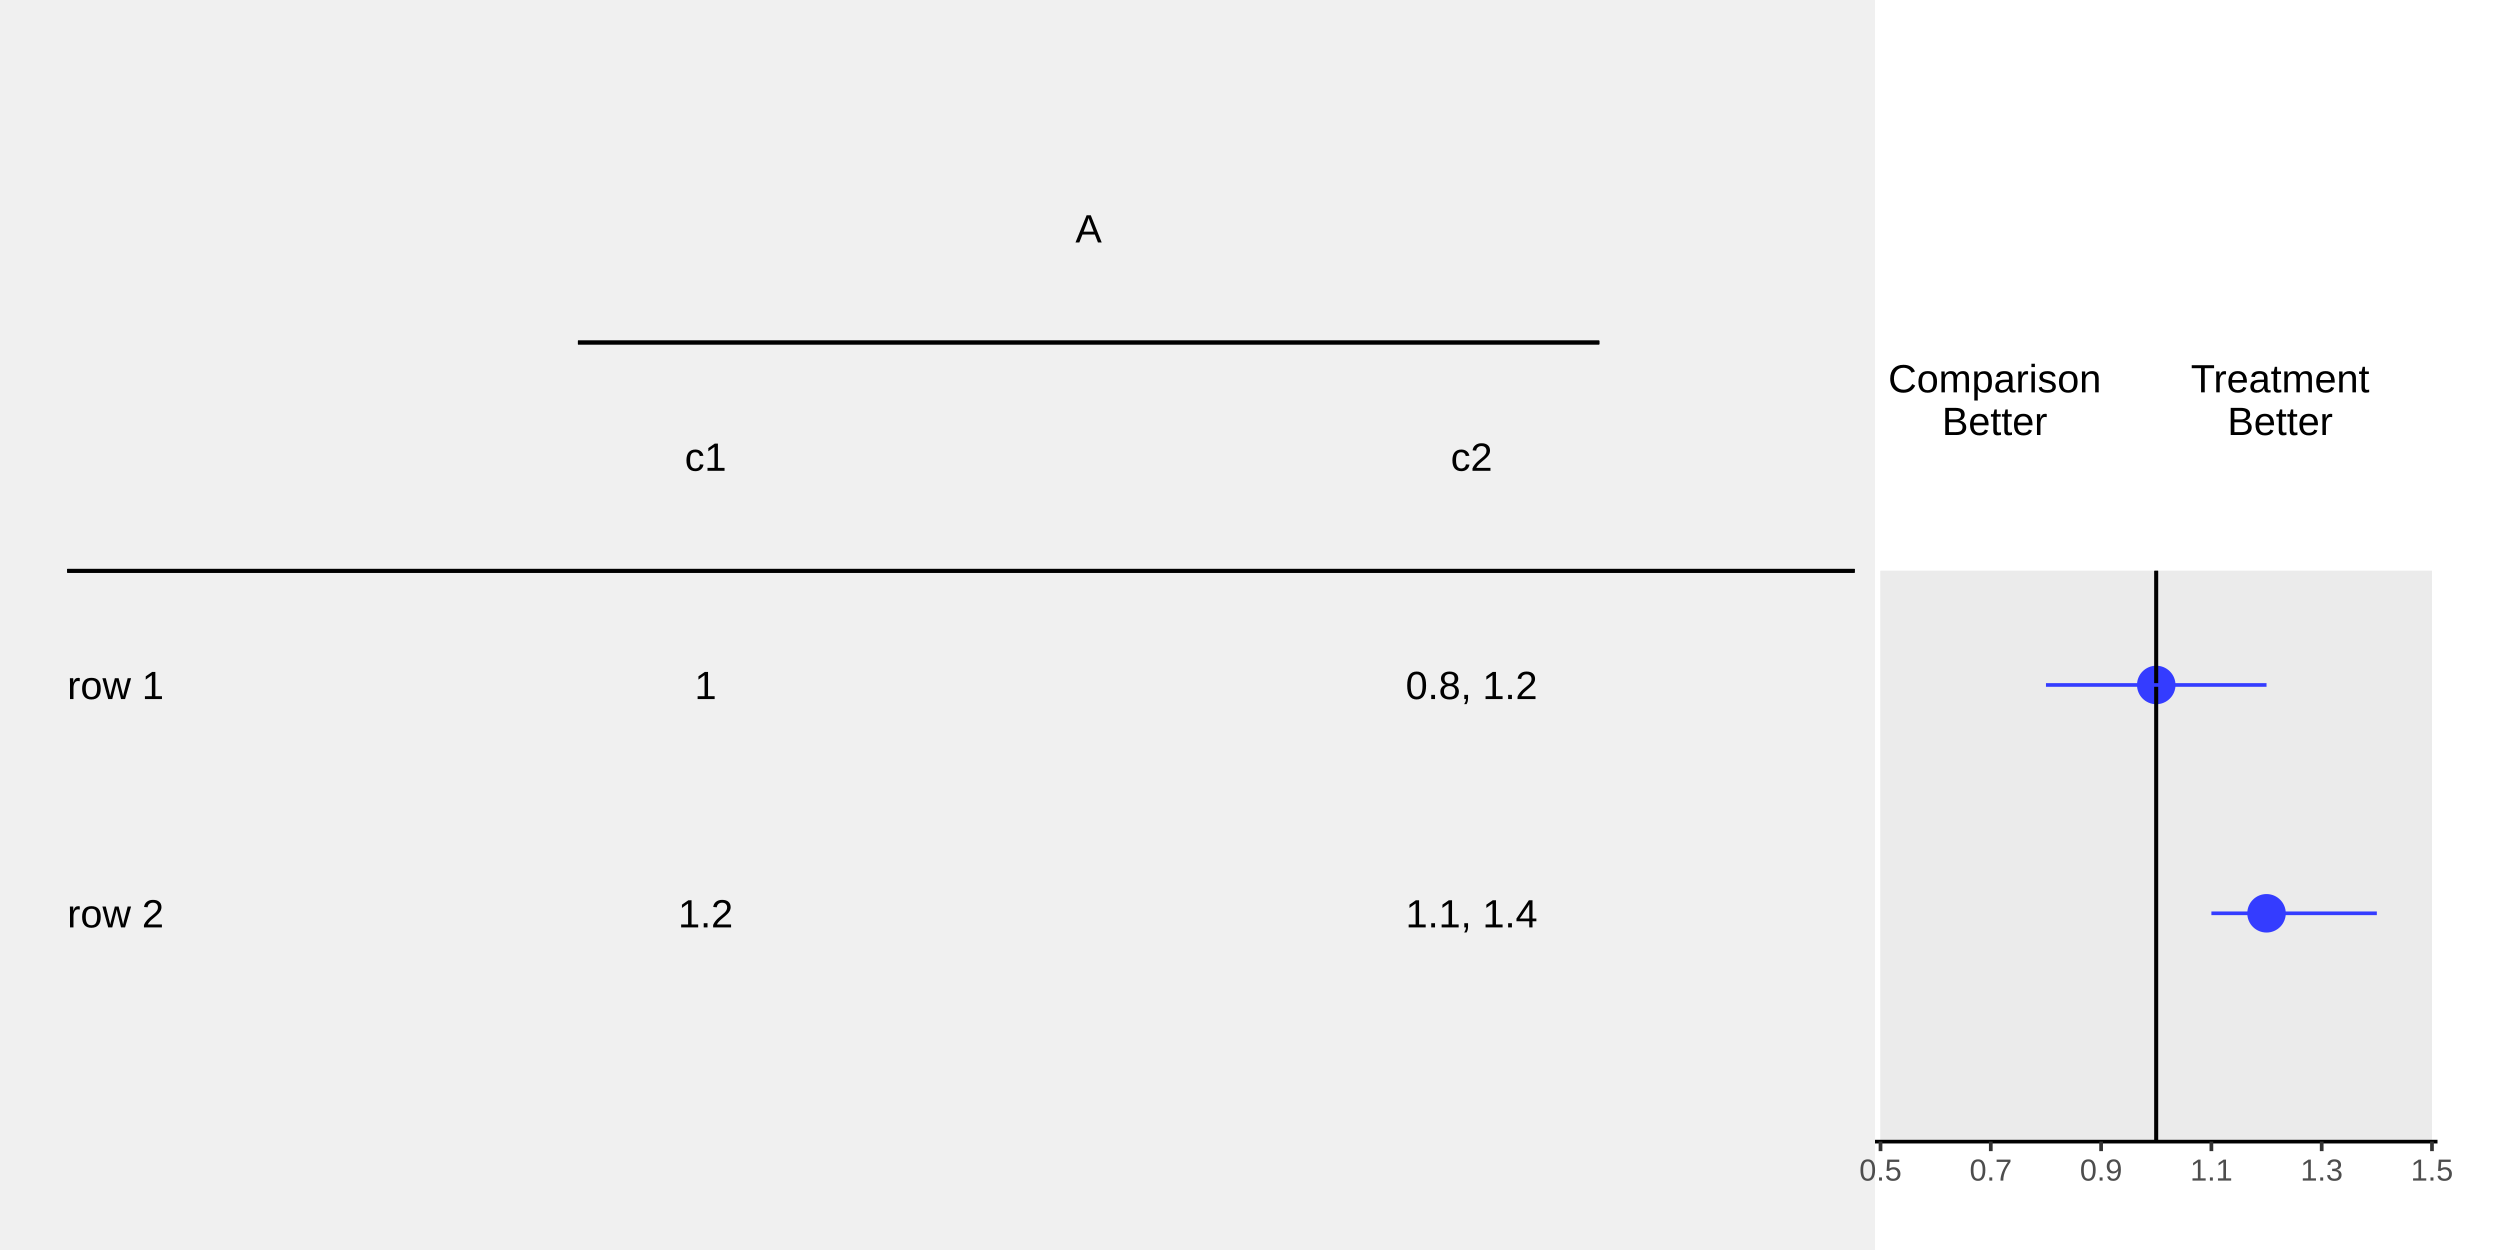
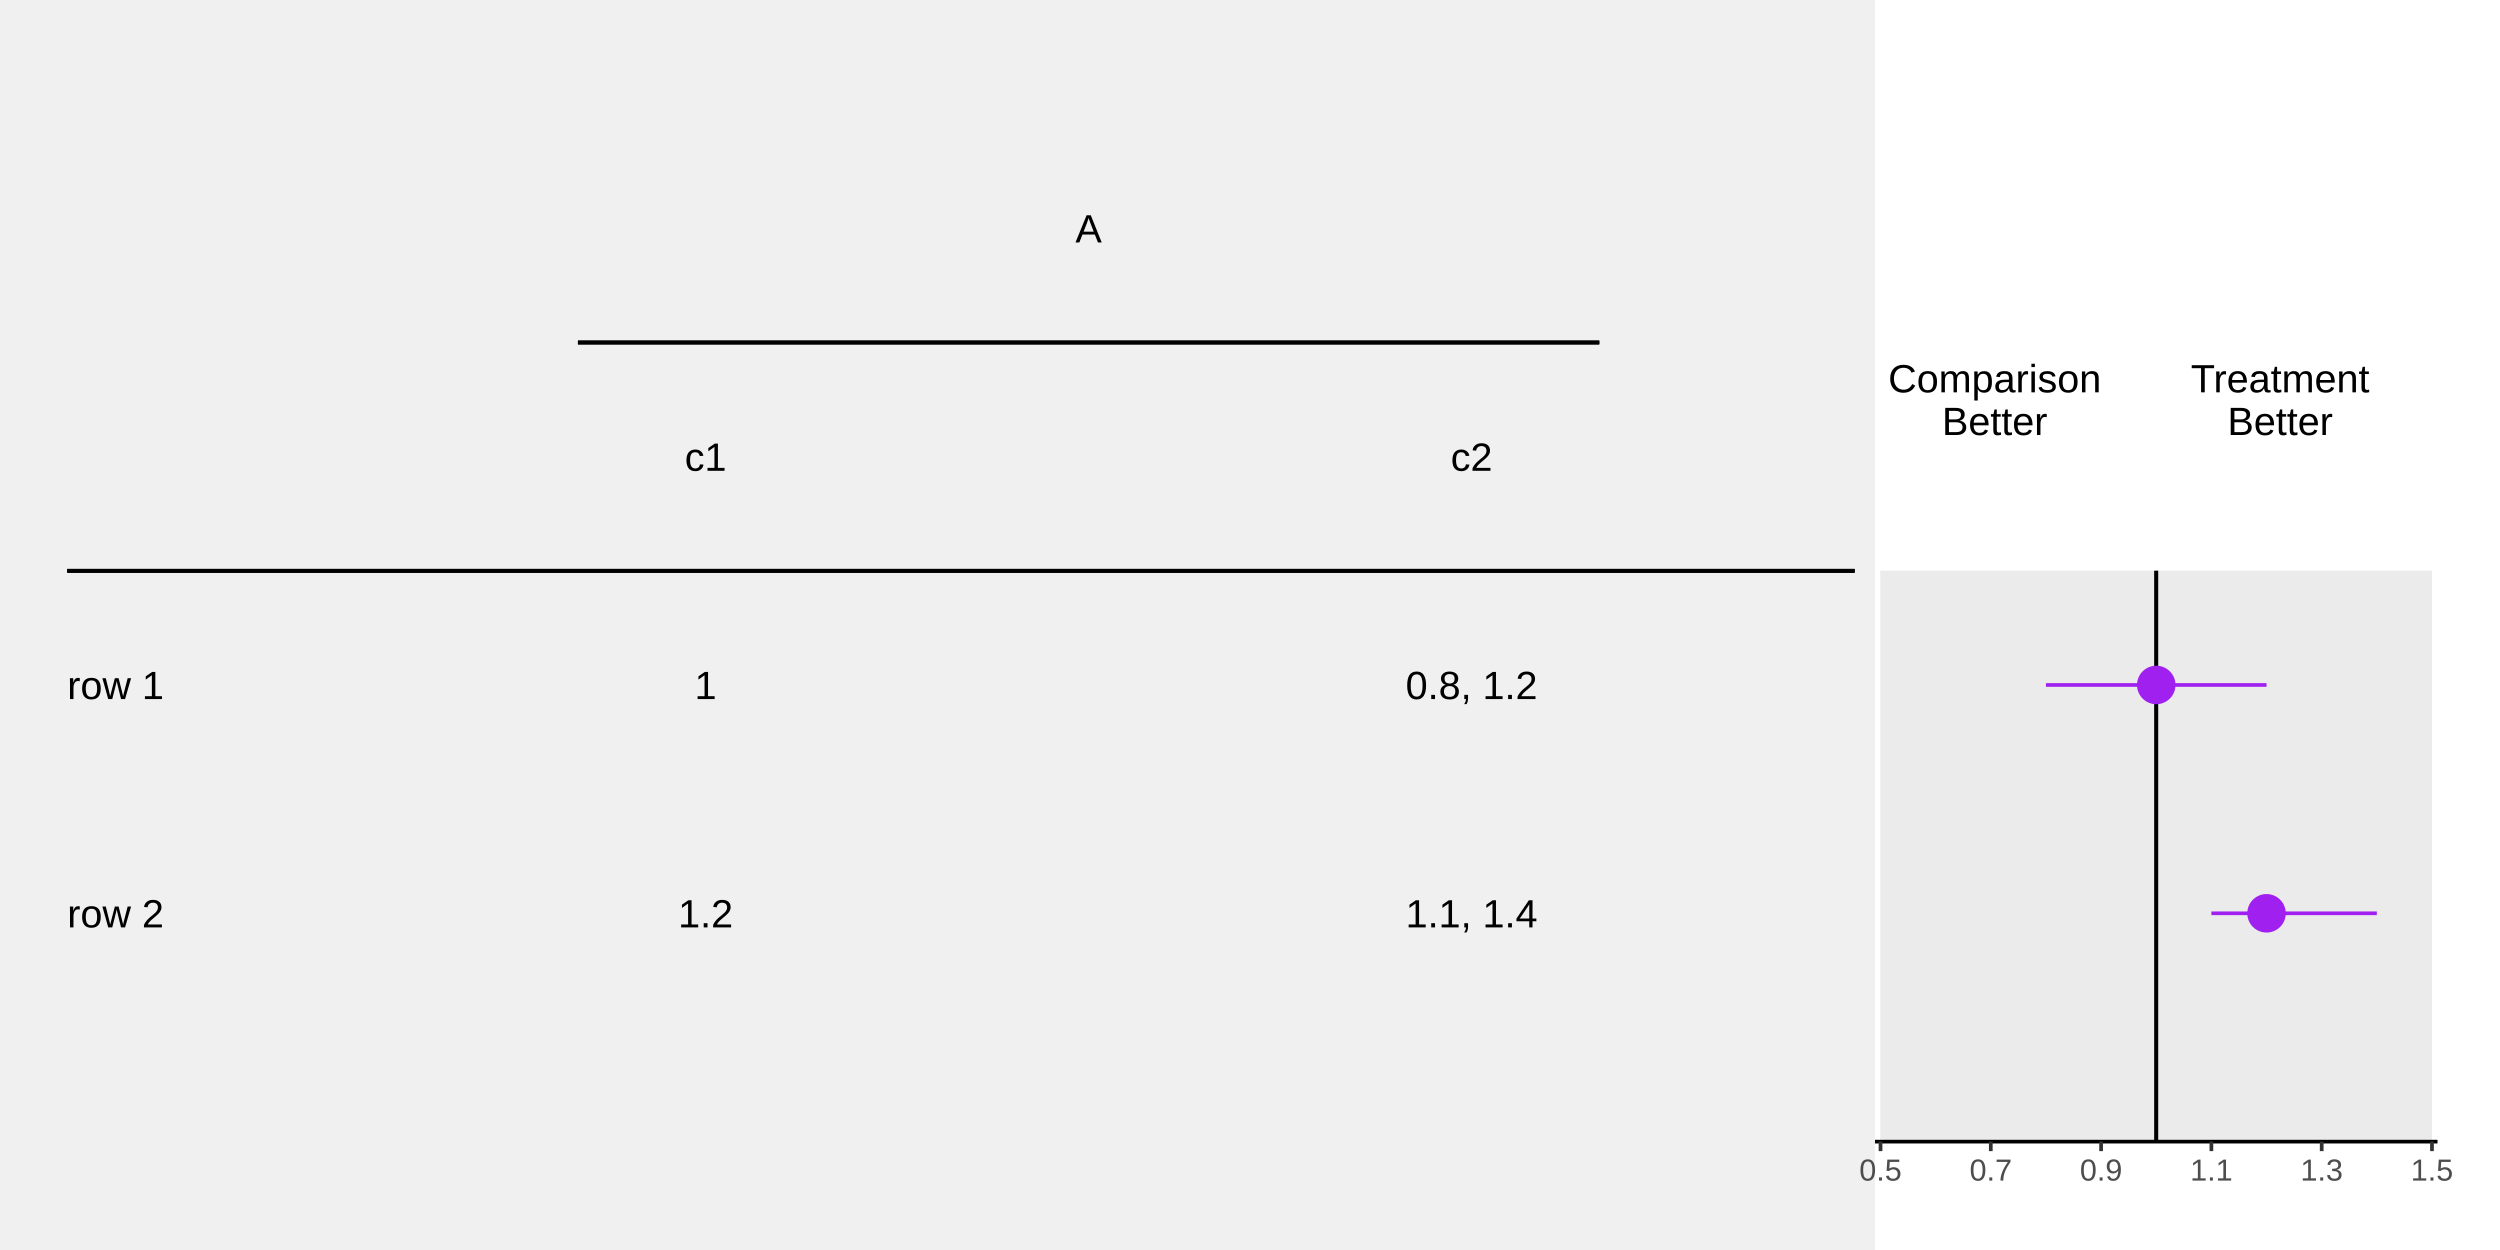
<svg xmlns="http://www.w3.org/2000/svg" class="svglite" width="720.00pt" height="360.00pt" viewBox="0 0 720.00 360.00">
  <defs>
    <style type="text/css">
    .svglite line, .svglite polyline, .svglite polygon, .svglite path, .svglite rect, .svglite circle {
      fill: none;
      stroke: #000000;
      stroke-linecap: round;
      stroke-linejoin: round;
      stroke-miterlimit: 10.00;
    }
    .svglite text {
      white-space: pre;
    }
  </style>
  </defs>
  <rect width="100%" height="100%" style="stroke: none; fill: none;" />
  <defs>
    <clipPath id="cpMC4wMHw3MjAuMDB8MC4wMHwzNjAuMDA=">
      <rect x="0.00" y="0.00" width="720.00" height="360.00" />
    </clipPath>
  </defs>
  <g clip-path="url(#cpMC4wMHw3MjAuMDB8MC4wMHwzNjAuMDA=)">
</g>
  <defs>
    <clipPath id="cpMTMuNTB8NTQwLjAwfDAuMDB8MzI4Ljc5">
      <rect x="13.50" y="0" width="526.50" height="328.79" />
    </clipPath>
  </defs>
  <g clip-path="url(#cpMTMuNTB8NTQwLjAwfDAuMDB8MzI4Ljc5)">
    <line x1="19.38" y1="164.39" x2="534.12" y2="164.39" style="stroke-width: 1.07; stroke-linecap: butt;" />
    <line x1="19.38" y1="164.39" x2="534.12" y2="164.39" style="stroke-width: 1.07; stroke-linecap: butt;" />
    <line x1="19.38" y1="164.39" x2="534.12" y2="164.39" style="stroke-width: 1.07; stroke-linecap: butt;" />
    <text x="313.52" y="69.83" text-anchor="middle" style="font-size: 11.38px; font-family: &quot;Arial&quot;;" textLength="7.59px" lengthAdjust="spacingAndGlyphs">A</text>
    <line x1="166.45" y1="98.64" x2="460.58" y2="98.64" style="stroke-width: 1.07; stroke-linecap: butt;" />
    <line x1="166.45" y1="98.64" x2="460.58" y2="98.64" style="stroke-width: 1.07; stroke-linecap: butt;" />
    <line x1="166.45" y1="98.64" x2="460.58" y2="98.64" style="stroke-width: 1.07; stroke-linecap: butt;" />
    <text x="19.38" y="201.34" style="font-size: 11.38px; font-family: &quot;Arial&quot;;" textLength="27.82px" lengthAdjust="spacingAndGlyphs">row 1</text>
    <text x="19.38" y="267.10" style="font-size: 11.38px; font-family: &quot;Arial&quot;;" textLength="27.82px" lengthAdjust="spacingAndGlyphs">row 2</text>
    <text x="203.22" y="135.59" text-anchor="middle" style="font-size: 11.38px; font-family: &quot;Arial&quot;;" textLength="12.02px" lengthAdjust="spacingAndGlyphs">c1</text>
    <text x="203.22" y="201.34" text-anchor="middle" style="font-size: 11.38px; font-family: &quot;Arial&quot;;" textLength="6.33px" lengthAdjust="spacingAndGlyphs">1</text>
    <text x="203.22" y="267.10" text-anchor="middle" style="font-size: 11.38px; font-family: &quot;Arial&quot;;" textLength="15.82px" lengthAdjust="spacingAndGlyphs">1.2</text>
    <text x="423.82" y="135.59" text-anchor="middle" style="font-size: 11.38px; font-family: &quot;Arial&quot;;" textLength="12.02px" lengthAdjust="spacingAndGlyphs">c2</text>
    <text x="423.82" y="201.34" text-anchor="middle" style="font-size: 11.38px; font-family: &quot;Arial&quot;;" textLength="37.96px" lengthAdjust="spacingAndGlyphs">0.8, 1.2</text>
    <text x="423.82" y="267.10" text-anchor="middle" style="font-size: 11.38px; font-family: &quot;Arial&quot;;" textLength="37.96px" lengthAdjust="spacingAndGlyphs">1.1, 1.4</text>
  </g>
  <g clip-path="url(#cpMC4wMHw3MjAuMDB8MC4wMHwzNjAuMDA=)">
</g>
  <defs>
    <clipPath id="cpNTQwLjAwfDcyMC4wMHwwLjAwfDM2MC4wMA==">
      <rect x="540.00" y="0.00" width="180.00" height="360.00" />
    </clipPath>
  </defs>
  <g clip-path="url(#cpNTQwLjAwfDcyMC4wMHwwLjAwfDM2MC4wMA==)">
    <rect x="540.00" y="0.00" width="180.00" height="360.00" style="stroke-width: 1.07; stroke: #FFFFFF; fill: #FFFFFF;" />
  </g>
  <g clip-path="url(#cpMC4wMHw3MjAuMDB8MC4wMHwzNjAuMDA=)">
    <rect x="541.59" y="164.39" width="158.82" height="164.39" style="stroke-width: 1.07; stroke: none; stroke-linecap: butt; stroke-linejoin: miter; fill: #EBEBEB;" />
    <rect x="541.59" y="164.39" width="158.82" height="164.39" style="stroke-width: 1.07; stroke: none; stroke-linecap: butt; stroke-linejoin: miter; fill: #EBEBEB;" />
-     <circle cx="621.00" cy="197.27" r="5.19" style="stroke-width: 0.71; stroke: #343CFF; fill: #343CFF;" />
-     <circle cx="652.76" cy="263.03" r="5.19" style="stroke-width: 0.71; stroke: #343CFF; fill: #343CFF;" />
    <line x1="621.00" y1="328.79" x2="621.00" y2="164.39" style="stroke-width: 1.07; stroke-linecap: butt;" />
    <line x1="621.00" y1="328.79" x2="621.00" y2="164.39" style="stroke-width: 1.07; stroke-linecap: butt;" />
    <text x="574.48" y="113.00" text-anchor="middle" style="font-size: 11.38px; font-family: &quot;Arial&quot;;" textLength="61.34px" lengthAdjust="spacingAndGlyphs">Comparison</text>
    <text x="574.48" y="125.29" text-anchor="middle" style="font-size: 11.38px; font-family: &quot;Arial&quot;;" textLength="30.36px" lengthAdjust="spacingAndGlyphs">Better</text>
    <text x="656.69" y="113.00" text-anchor="middle" style="font-size: 11.38px; font-family: &quot;Arial&quot;;" textLength="51.42px" lengthAdjust="spacingAndGlyphs">Treatment</text>
    <text x="656.69" y="125.29" text-anchor="middle" style="font-size: 11.38px; font-family: &quot;Arial&quot;;" textLength="30.36px" lengthAdjust="spacingAndGlyphs">Better</text>
-     <line x1="589.24" y1="197.27" x2="652.76" y2="197.27" style="stroke-width: 1.07; stroke: #343CFF; stroke-linecap: butt;" />
-     <line x1="636.88" y1="263.03" x2="684.53" y2="263.03" style="stroke-width: 1.07; stroke: #343CFF; stroke-linecap: butt;" />
+     <circle cx="621.00" cy="197.27" r="5.19" style="stroke-width: 0.71; stroke: #A020F0; fill: #A020F0;" />
+     <circle cx="652.76" cy="263.03" r="5.19" style="stroke-width: 0.71; stroke: #A020F0; fill: #A020F0;" />
+     <line x1="589.24" y1="197.27" x2="652.76" y2="197.27" style="stroke-width: 1.07; stroke: #A020F0; stroke-linecap: butt;" />
+     <line x1="636.88" y1="263.03" x2="684.53" y2="263.03" style="stroke-width: 1.07; stroke: #A020F0; stroke-linecap: butt;" />
    <polyline points="540.00,328.79 702.00,328.79 " style="stroke-width: 1.07; stroke-linecap: butt;" />
    <polyline points="541.59,331.53 541.59,328.79 " style="stroke-width: 1.07; stroke: #333333; stroke-linecap: butt;" />
    <polyline points="573.35,331.53 573.35,328.79 " style="stroke-width: 1.07; stroke: #333333; stroke-linecap: butt;" />
    <polyline points="605.12,331.53 605.12,328.79 " style="stroke-width: 1.07; stroke: #333333; stroke-linecap: butt;" />
    <polyline points="636.88,331.53 636.88,328.79 " style="stroke-width: 1.07; stroke: #333333; stroke-linecap: butt;" />
    <polyline points="668.65,331.53 668.65,328.79 " style="stroke-width: 1.07; stroke: #333333; stroke-linecap: butt;" />
    <polyline points="700.41,331.53 700.41,328.79 " style="stroke-width: 1.07; stroke: #333333; stroke-linecap: butt;" />
    <text x="541.59" y="340.02" text-anchor="middle" style="font-size: 8.80px;fill: #4D4D4D; font-family: &quot;Arial&quot;;" textLength="12.24px" lengthAdjust="spacingAndGlyphs">0.5</text>
    <text x="573.35" y="340.02" text-anchor="middle" style="font-size: 8.80px;fill: #4D4D4D; font-family: &quot;Arial&quot;;" textLength="12.24px" lengthAdjust="spacingAndGlyphs">0.7</text>
    <text x="605.12" y="340.02" text-anchor="middle" style="font-size: 8.80px;fill: #4D4D4D; font-family: &quot;Arial&quot;;" textLength="12.24px" lengthAdjust="spacingAndGlyphs">0.9</text>
    <text x="636.88" y="340.02" text-anchor="middle" style="font-size: 8.80px;fill: #4D4D4D; font-family: &quot;Arial&quot;;" textLength="12.24px" lengthAdjust="spacingAndGlyphs">1.1</text>
    <text x="668.65" y="340.02" text-anchor="middle" style="font-size: 8.80px;fill: #4D4D4D; font-family: &quot;Arial&quot;;" textLength="12.24px" lengthAdjust="spacingAndGlyphs">1.3</text>
    <text x="700.41" y="340.02" text-anchor="middle" style="font-size: 8.80px;fill: #4D4D4D; font-family: &quot;Arial&quot;;" textLength="12.24px" lengthAdjust="spacingAndGlyphs">1.5</text>
  </g>
</svg>
